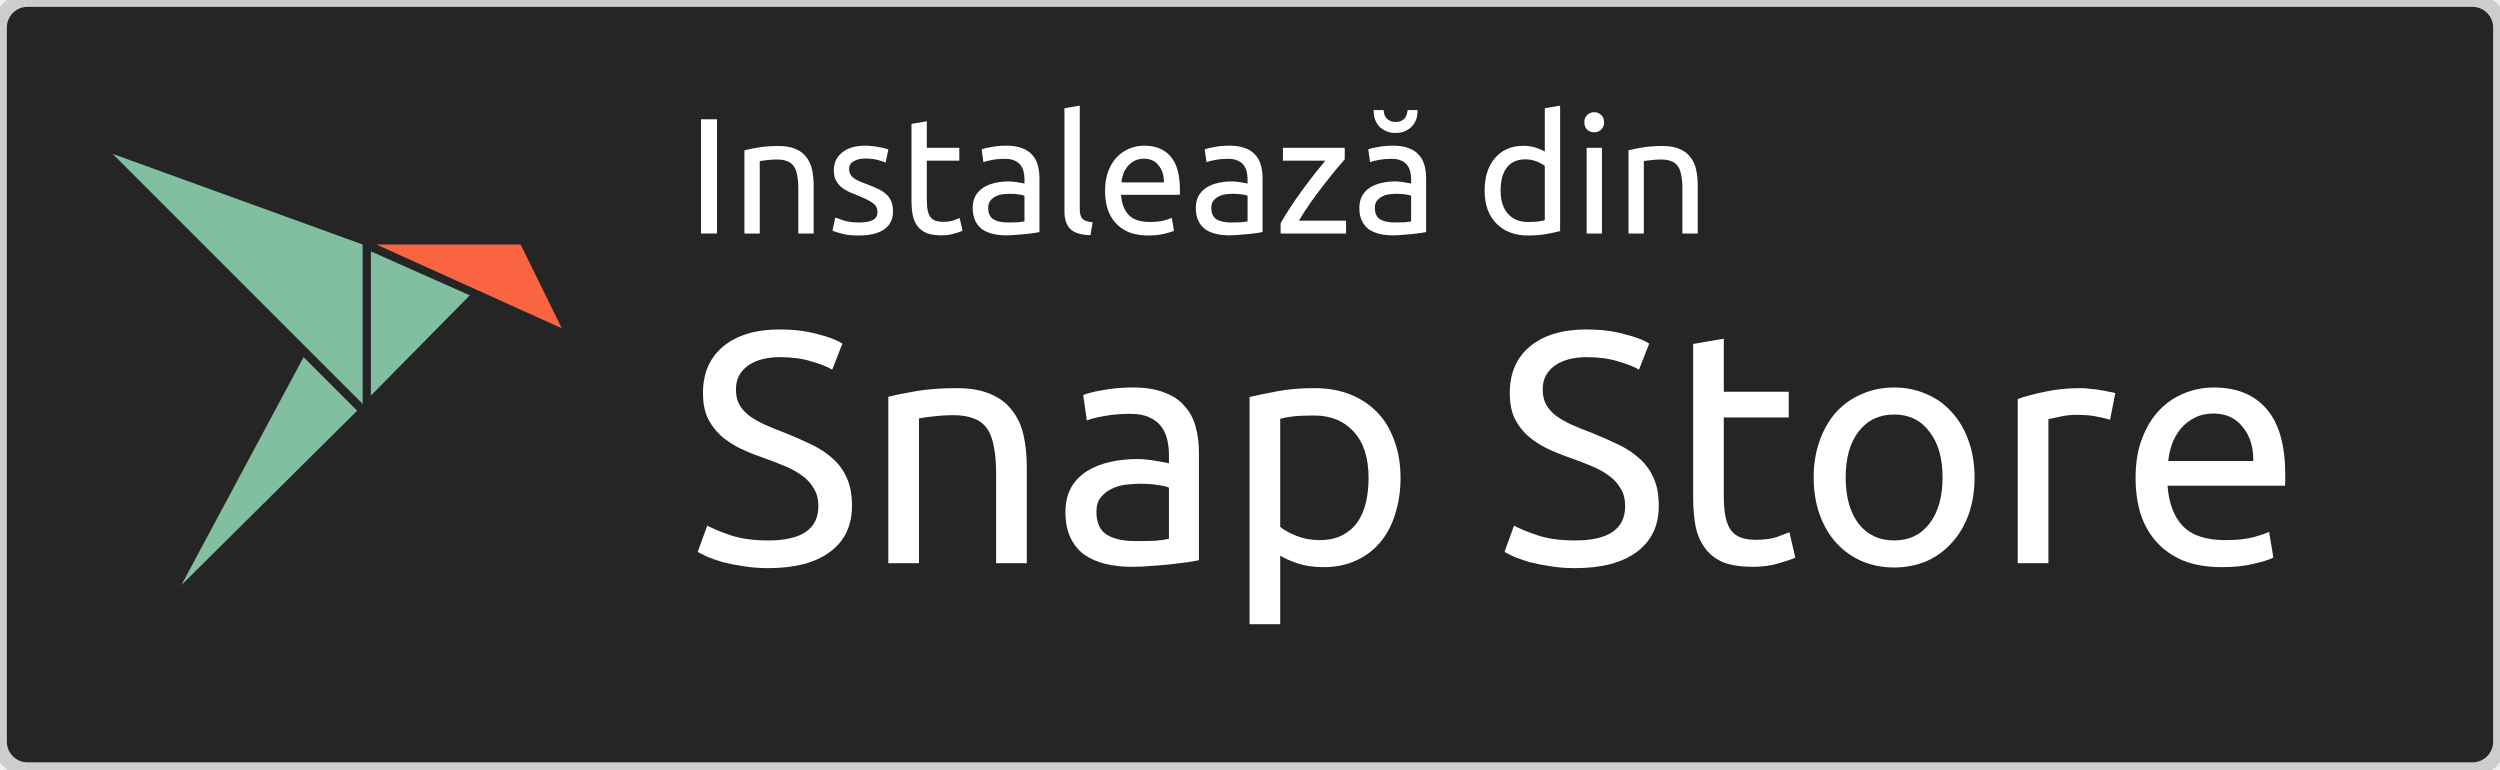
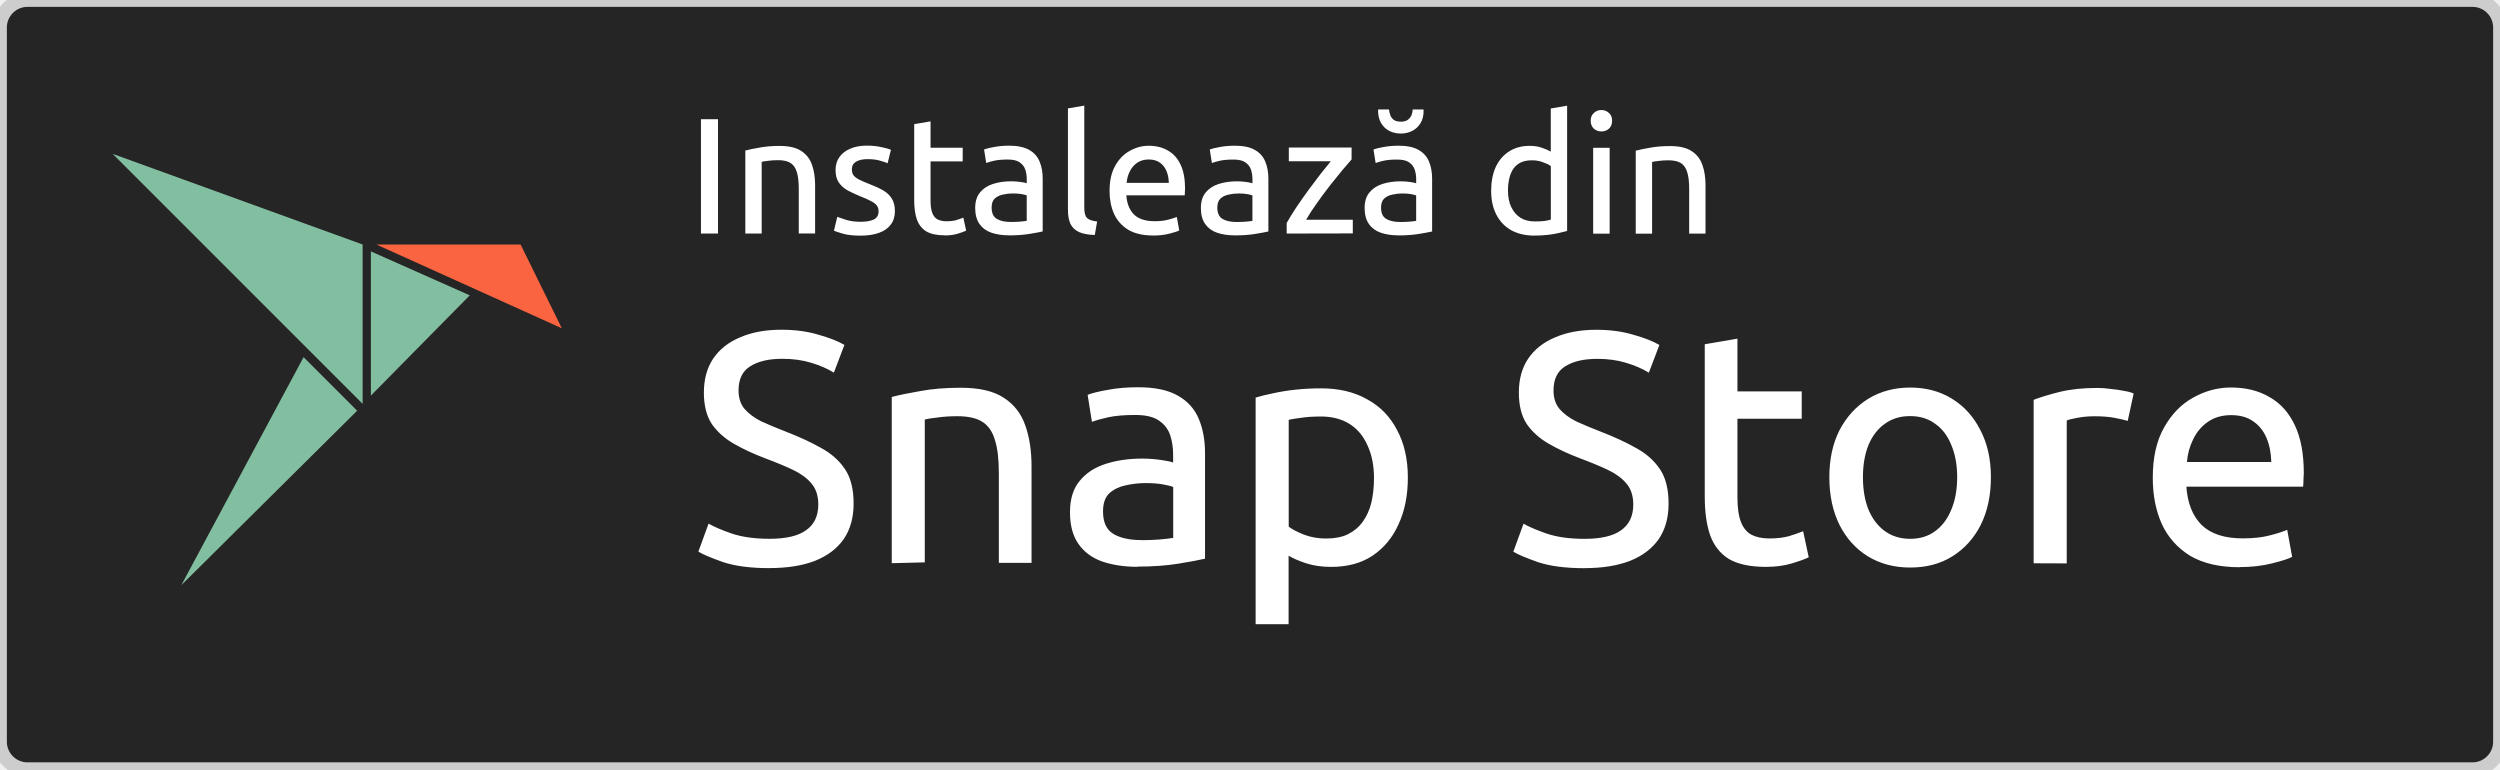
- <svg xmlns="http://www.w3.org/2000/svg" width="182" height="56" version="1.1" viewBox="0 0 182 56" xml:space="preserve">
-   <style type="text/css">.st3{fill:#fff}.st4{font-family:'Ubuntu'}</style>
-   <g id="Black-badge">
-     <path id="Rectangle-path" d="M2 0h178c1.1 0 2 .9 2 2v52c0 1.1-.9 2-2 2H2c-1.1 0-2-.9-2-2V2C0 .9.9 0 2 0z" clip-rule="evenodd" fill="#252525" fill-rule="evenodd" stroke="#cdcdcd" />
-     <g id="logo" transform="translate(8 11)">
-       <path id="body" d="M19 17.8V7.3l7.2 3.2-7.2 7.3zM5.2 31.6L14.1 15l3.9 3.9L5.2 31.6zM.2.2l18.2 6.6v11.6L.2.2z" fill="#82bea0" />
-       <path id="head" d="M29.9 6.8H19.4l13.5 6.1z" fill="#fa6441" />
-     </g>
-     <g class="st3 st4" transform="translate(50 17)" fill="#fff" aria-label="Instalează din">
-       <path d="m1.032-8.316h1.164v8.316h-1.164z" />
-       <path d="m4.194-6.06q0.384-0.096 1.02-0.204t1.464-0.108q0.744 0 1.236 0.216 0.492 0.204 0.78 0.588 0.3 0.372 0.42 0.9t0.12 1.164v3.504h-1.116v-3.264q0-0.576-0.084-0.984-0.072-0.408-0.252-0.66t-0.48-0.36q-0.3-0.12-0.744-0.12-0.18 0-0.372 0.012t-0.372 0.036q-0.168 0.012-0.312 0.036-0.132 0.024-0.192 0.036v5.268h-1.116z" />
-       <path d="m12.537-0.804q0.684 0 1.008-0.18 0.336-0.18 0.336-0.576 0-0.408-0.324-0.648t-1.068-0.54q-0.36-0.144-0.696-0.288-0.324-0.156-0.564-0.36t-0.384-0.492-0.144-0.708q0-0.828 0.612-1.308 0.612-0.492 1.668-0.492 0.264 0 0.528 0.036 0.264 0.024 0.492 0.072 0.228 0.036 0.396 0.084 0.18 0.048 0.276 0.084l-0.204 0.96q-0.18-0.096-0.564-0.192-0.384-0.108-0.924-0.108-0.468 0-0.816 0.192-0.348 0.18-0.348 0.576 0 0.204 0.072 0.36 0.084 0.156 0.24 0.288 0.168 0.12 0.408 0.228t0.576 0.228q0.444 0.168 0.792 0.336 0.348 0.156 0.588 0.372 0.252 0.216 0.384 0.528 0.132 0.3 0.132 0.744 0 0.864-0.648 1.308-0.636 0.444-1.824 0.444-0.828 0-1.296-0.144-0.468-0.132-0.636-0.204l0.204-0.96q0.192 0.072 0.612 0.216t1.116 0.144z" />
-       <path d="m17.473-6.24h2.364v0.936h-2.364v2.88q0 0.468 0.072 0.78 0.072 0.3 0.216 0.48 0.144 0.168 0.36 0.24t0.504 0.072q0.504 0 0.804-0.108 0.312-0.12 0.432-0.168l0.216 0.924q-0.168 0.084-0.588 0.204-0.42 0.132-0.96 0.132-0.636 0-1.056-0.156-0.408-0.168-0.66-0.492t-0.36-0.792q-0.096-0.48-0.096-1.104v-5.568l1.116-0.192z" />
-       <path d="m23.369-0.804q0.396 0 0.696-0.012 0.312-0.024 0.516-0.072v-1.86q-0.12-0.06-0.396-0.096-0.264-0.048-0.648-0.048-0.252 0-0.54 0.036-0.276 0.036-0.516 0.156-0.228 0.108-0.384 0.312-0.156 0.192-0.156 0.516 0 0.6 0.384 0.84 0.384 0.228 1.044 0.228zm-0.096-5.592q0.672 0 1.128 0.18 0.468 0.168 0.744 0.492 0.288 0.312 0.408 0.756 0.12 0.432 0.12 0.96v3.9q-0.144 0.024-0.408 0.072-0.252 0.036-0.576 0.072t-0.708 0.06q-0.372 0.036-0.744 0.036-0.528 0-0.972-0.108t-0.768-0.336q-0.324-0.24-0.504-0.624t-0.18-0.924q0-0.516 0.204-0.888 0.216-0.372 0.576-0.6t0.84-0.336 1.008-0.108q0.168 0 0.348 0.024 0.18 0.012 0.336 0.048 0.168 0.024 0.288 0.048t0.168 0.036v-0.312q0-0.276-0.06-0.54-0.06-0.276-0.216-0.48-0.156-0.216-0.432-0.336-0.264-0.132-0.696-0.132-0.552 0-0.972 0.084-0.408 0.072-0.612 0.156l-0.132-0.924q0.216-0.096 0.72-0.18 0.504-0.096 1.092-0.096z" />
-       <path d="m29.387 0.12q-1.032-0.024-1.464-0.444t-0.432-1.308v-7.488l1.116-0.192v7.5q0 0.276 0.048 0.456t0.156 0.288q0.108 0.108 0.288 0.168 0.18 0.048 0.444 0.084z" />
-       <path d="m30.448-3.108q0-0.828 0.24-1.44 0.24-0.624 0.636-1.032t0.912-0.612 1.056-0.204q1.26 0 1.932 0.792 0.672 0.78 0.672 2.388 0 0.072 0 0.192 0 0.108-0.012 0.204h-4.272q0.072 0.972 0.564 1.476 0.492 0.504 1.536 0.504 0.588 0 0.984-0.096 0.408-0.108 0.612-0.204l0.156 0.936q-0.204 0.108-0.72 0.228-0.504 0.12-1.152 0.12-0.816 0-1.416-0.24-0.588-0.252-0.972-0.684-0.384-0.432-0.576-1.02-0.18-0.6-0.18-1.308zm4.284-0.612q0.012-0.756-0.384-1.236-0.384-0.492-1.068-0.492-0.384 0-0.684 0.156-0.288 0.144-0.492 0.384-0.204 0.24-0.324 0.552-0.108 0.312-0.144 0.636z" />
-       <path d="m39.611-0.804q0.396 0 0.696-0.012 0.312-0.024 0.516-0.072v-1.86q-0.12-0.06-0.396-0.096-0.264-0.048-0.648-0.048-0.252 0-0.54 0.036-0.276 0.036-0.516 0.156-0.228 0.108-0.384 0.312-0.156 0.192-0.156 0.516 0 0.6 0.384 0.84 0.384 0.228 1.044 0.228zm-0.096-5.592q0.672 0 1.128 0.18 0.468 0.168 0.744 0.492 0.288 0.312 0.408 0.756 0.12 0.432 0.12 0.96v3.9q-0.144 0.024-0.408 0.072-0.252 0.036-0.576 0.072t-0.708 0.06q-0.372 0.036-0.744 0.036-0.528 0-0.972-0.108-0.444-0.108-0.768-0.336-0.324-0.24-0.504-0.624t-0.18-0.924q0-0.516 0.204-0.888 0.216-0.372 0.576-0.6t0.84-0.336q0.48-0.108 1.008-0.108 0.168 0 0.348 0.024 0.18 0.012 0.336 0.048 0.168 0.024 0.288 0.048 0.12 0.024 0.168 0.036v-0.312q0-0.276-0.06-0.54-0.06-0.276-0.216-0.48-0.156-0.216-0.432-0.336-0.264-0.132-0.696-0.132-0.552 0-0.972 0.084-0.408 0.072-0.612 0.156l-0.132-0.924q0.216-0.096 0.72-0.18 0.504-0.096 1.092-0.096z" />
-       <path d="m47.897-5.4q-0.252 0.276-0.672 0.78-0.408 0.504-0.888 1.116-0.468 0.612-0.948 1.284-0.468 0.672-0.828 1.284h3.432v0.936h-4.764v-0.744q0.288-0.528 0.708-1.164t0.876-1.26q0.468-0.636 0.9-1.188 0.444-0.564 0.768-0.948h-3.084v-0.936h4.5z" />
-       <path d="m51.517-0.804q0.396 0 0.696-0.012 0.312-0.024 0.516-0.072v-1.86q-0.12-0.06-0.396-0.096-0.264-0.048-0.648-0.048-0.252 0-0.54 0.036-0.276 0.036-0.516 0.156-0.228 0.108-0.384 0.312-0.156 0.192-0.156 0.516 0 0.6 0.384 0.84 0.384 0.228 1.044 0.228zm-0.096-5.592q0.672 0 1.128 0.18 0.468 0.168 0.744 0.492 0.288 0.312 0.408 0.756 0.12 0.432 0.12 0.96v3.9q-0.144 0.024-0.408 0.072-0.252 0.036-0.576 0.072t-0.708 0.06q-0.372 0.036-0.744 0.036-0.528 0-0.972-0.108-0.444-0.108-0.768-0.336-0.324-0.24-0.504-0.624t-0.18-0.924q0-0.516 0.204-0.888 0.216-0.372 0.576-0.6t0.84-0.336q0.48-0.108 1.008-0.108 0.168 0 0.348 0.024 0.18 0.012 0.336 0.048 0.168 0.024 0.288 0.048 0.12 0.024 0.168 0.036v-0.312q0-0.276-0.06-0.54-0.06-0.276-0.216-0.48-0.156-0.216-0.432-0.336-0.264-0.132-0.696-0.132-0.552 0-0.972 0.084-0.408 0.072-0.612 0.156l-0.132-0.924q0.216-0.096 0.72-0.18 0.504-0.096 1.092-0.096zm0.18-0.924q-0.336 0-0.636-0.108-0.288-0.12-0.516-0.324-0.216-0.216-0.336-0.528-0.12-0.312-0.108-0.708h0.72q0.012 0.132 0.048 0.288 0.048 0.156 0.144 0.288 0.096 0.12 0.264 0.204 0.168 0.084 0.42 0.084t0.42-0.084 0.264-0.204q0.096-0.132 0.132-0.288 0.048-0.156 0.06-0.288h0.72q0.012 0.396-0.108 0.708-0.12 0.312-0.348 0.528-0.216 0.204-0.516 0.324-0.288 0.108-0.624 0.108z" />
-       <path d="m62.461-4.92q-0.204-0.168-0.588-0.324t-0.84-0.156q-0.48 0-0.828 0.18-0.336 0.168-0.552 0.48-0.216 0.3-0.312 0.72t-0.096 0.9q0 1.092 0.54 1.692 0.54 0.588 1.44 0.588 0.456 0 0.756-0.036 0.312-0.048 0.48-0.096zm0-4.2 1.116-0.192v9.132q-0.384 0.108-0.984 0.216t-1.38 0.108q-0.72 0-1.296-0.228t-0.984-0.648-0.636-1.02q-0.216-0.612-0.216-1.368 0-0.72 0.18-1.32 0.192-0.6 0.552-1.032t0.876-0.672q0.528-0.24 1.2-0.24 0.54 0 0.948 0.144 0.42 0.144 0.624 0.276z" />
-       <path d="m66.623 0h-1.116v-6.24h1.116zm-0.564-7.368q-0.3 0-0.516-0.192-0.204-0.204-0.204-0.54t0.204-0.528q0.216-0.204 0.516-0.204t0.504 0.204q0.216 0.192 0.216 0.528t-0.216 0.54q-0.204 0.192-0.504 0.192z" />
-       <path d="m68.554-6.06q0.384-0.096 1.02-0.204t1.464-0.108q0.744 0 1.236 0.216 0.492 0.204 0.78 0.588 0.3 0.372 0.42 0.9t0.12 1.164v3.504h-1.116v-3.264q0-0.576-0.084-0.984-0.072-0.408-0.252-0.66t-0.48-0.36q-0.3-0.12-0.744-0.12-0.18 0-0.372 0.012t-0.372 0.036q-0.168 0.012-0.312 0.036-0.132 0.024-0.192 0.036v5.268h-1.116z" />
-     </g>
-     <g class="st3 st4" transform="translate(50 41)" fill="#fff" aria-label="Snap Store">
-       <path d="m5.928-1.656q3.648 0 3.648-2.496 0-0.768-0.336-1.296-0.312-0.552-0.864-0.936-0.552-0.408-1.272-0.696-0.696-0.288-1.488-0.576-0.912-0.312-1.728-0.696-0.816-0.408-1.416-0.936-0.6-0.552-0.96-1.296-0.336-0.744-0.336-1.8 0-2.184 1.488-3.408t4.104-1.224q1.512 0 2.736 0.336 1.248 0.312 1.824 0.696l-0.744 1.896q-0.504-0.312-1.512-0.6-0.984-0.312-2.304-0.312-0.672 0-1.248 0.144t-1.008 0.432-0.696 0.744q-0.24 0.432-0.24 1.032 0 0.672 0.264 1.128t0.744 0.816q0.48 0.336 1.104 0.624 0.648 0.288 1.416 0.576 1.08 0.432 1.968 0.864 0.912 0.432 1.56 1.032 0.672 0.6 1.032 1.44 0.36 0.816 0.36 1.992 0 2.184-1.608 3.36-1.584 1.176-4.488 1.176-0.984 0-1.824-0.144-0.816-0.12-1.464-0.288-0.648-0.192-1.128-0.384-0.456-0.216-0.72-0.36l0.696-1.92q0.552 0.312 1.68 0.696t2.76 0.384z" />
-       <path d="m14.67-12.12q0.768-0.192 2.04-0.408t2.928-0.216q1.488 0 2.472 0.432 0.984 0.408 1.56 1.176 0.6 0.744 0.84 1.8t0.24 2.328v7.008h-2.232v-6.528q0-1.152-0.168-1.968-0.144-0.816-0.504-1.32t-0.96-0.72q-0.6-0.24-1.488-0.24-0.36 0-0.744 0.024t-0.744 0.072q-0.336 0.024-0.624 0.072-0.264 0.048-0.384 0.072v10.536h-2.232z" />
-       <path d="m32.675-1.608q0.792 0 1.392-0.024 0.624-0.048 1.032-0.144v-3.72q-0.24-0.12-0.792-0.192-0.528-0.096-1.296-0.096-0.504 0-1.08 0.072-0.552 0.072-1.032 0.312-0.456 0.216-0.768 0.624-0.312 0.384-0.312 1.032 0 1.2 0.768 1.68 0.768 0.456 2.088 0.456zm-0.192-11.184q1.344 0 2.256 0.36 0.936 0.336 1.488 0.984 0.576 0.624 0.816 1.512 0.24 0.864 0.24 1.92v7.8q-0.288 0.048-0.816 0.144-0.504 0.072-1.152 0.144t-1.416 0.12q-0.744 0.072-1.488 0.072-1.056 0-1.944-0.216t-1.536-0.672q-0.648-0.48-1.008-1.248t-0.36-1.848q0-1.032 0.408-1.776 0.432-0.744 1.152-1.2t1.68-0.672 2.016-0.216q0.336 0 0.696 0.048 0.36 0.024 0.672 0.096 0.336 0.048 0.576 0.096t0.336 0.072v-0.624q0-0.552-0.12-1.08-0.12-0.552-0.432-0.96-0.312-0.432-0.864-0.672-0.528-0.264-1.392-0.264-1.104 0-1.944 0.168-0.816 0.144-1.224 0.312l-0.264-1.848q0.432-0.192 1.44-0.36 1.008-0.192 2.184-0.192z" />
-       <path d="m49.631-6.216q0-2.184-1.08-3.36t-2.88-1.176q-1.008 0-1.584 0.072-0.552 0.072-0.888 0.168v7.872q0.408 0.336 1.176 0.648t1.68 0.312q0.96 0 1.632-0.336 0.696-0.36 1.128-0.96 0.432-0.624 0.624-1.44 0.192-0.84 0.192-1.8zm2.328 0q0 1.416-0.384 2.616-0.36 1.2-1.08 2.064t-1.776 1.344q-1.032 0.48-2.376 0.48-1.08 0-1.92-0.288-0.816-0.288-1.224-0.552v4.992h-2.232v-16.536q0.792-0.192 1.968-0.408 1.2-0.24 2.76-0.24 1.44 0 2.592 0.456t1.968 1.296 1.248 2.064q0.456 1.2 0.456 2.712z" />
-       <path d="m64.662-1.656q3.648 0 3.648-2.496 0-0.768-0.336-1.296-0.312-0.552-0.864-0.936-0.552-0.408-1.272-0.696-0.696-0.288-1.488-0.576-0.912-0.312-1.728-0.696-0.816-0.408-1.416-0.936-0.6-0.552-0.96-1.296-0.336-0.744-0.336-1.8 0-2.184 1.488-3.408t4.104-1.224q1.512 0 2.736 0.336 1.248 0.312 1.824 0.696l-0.744 1.896q-0.504-0.312-1.512-0.6-0.984-0.312-2.304-0.312-0.672 0-1.248 0.144t-1.008 0.432-0.696 0.744q-0.24 0.432-0.24 1.032 0 0.672 0.264 1.128t0.744 0.816q0.48 0.336 1.104 0.624 0.648 0.288 1.416 0.576 1.08 0.432 1.968 0.864 0.912 0.432 1.56 1.032 0.672 0.6 1.032 1.44 0.36 0.816 0.36 1.992 0 2.184-1.608 3.36-1.584 1.176-4.488 1.176-0.984 0-1.824-0.144-0.816-0.12-1.464-0.288-0.648-0.192-1.128-0.384-0.456-0.216-0.72-0.36l0.696-1.92q0.552 0.312 1.68 0.696t2.76 0.384z" />
-       <path d="m75.492-12.48h4.728v1.872h-4.728v5.76q0 0.936 0.144 1.56 0.144 0.6 0.432 0.96 0.288 0.336 0.72 0.48t1.008 0.144q1.008 0 1.608-0.216 0.624-0.24 0.864-0.336l0.432 1.848q-0.336 0.168-1.176 0.408-0.84 0.264-1.92 0.264-1.272 0-2.112-0.312-0.816-0.336-1.32-0.984t-0.72-1.584q-0.192-0.96-0.192-2.208v-11.136l2.232-0.384z" />
-       <path d="m93.748-6.24q0 1.488-0.432 2.688t-1.224 2.064q-0.768 0.864-1.848 1.344-1.08 0.456-2.352 0.456t-2.352-0.456q-1.08-0.48-1.872-1.344-0.768-0.864-1.2-2.064t-0.432-2.688q0-1.464 0.432-2.664 0.432-1.224 1.2-2.088 0.792-0.864 1.872-1.32 1.08-0.48 2.352-0.48t2.352 0.48q1.08 0.456 1.848 1.32 0.792 0.864 1.224 2.088 0.432 1.2 0.432 2.664zm-2.328 0q0-2.112-0.96-3.336-0.936-1.248-2.568-1.248t-2.592 1.248q-0.936 1.224-0.936 3.336t0.936 3.36q0.96 1.224 2.592 1.224t2.568-1.224q0.96-1.248 0.96-3.36z" />
-       <path d="m101.5-12.744q0.288 0 0.648 0.048 0.384 0.024 0.744 0.096 0.36 0.048 0.648 0.12 0.312 0.048 0.456 0.096l-0.384 1.944q-0.264-0.096-0.888-0.216-0.6-0.144-1.56-0.144-0.624 0-1.248 0.144-0.6 0.12-0.792 0.168v10.488h-2.232v-11.952q0.792-0.288 1.968-0.528 1.176-0.264 2.64-0.264z" />
-       <path d="m105.47-6.216q0-1.656 0.48-2.88 0.48-1.248 1.272-2.064t1.824-1.224 2.112-0.408q2.52 0 3.864 1.584 1.344 1.56 1.344 4.776 0 0.144 0 0.384 0 0.216-0.024 0.408h-8.544q0.144 1.944 1.128 2.952t3.072 1.008q1.176 0 1.968-0.192 0.816-0.216 1.224-0.408l0.312 1.872q-0.408 0.216-1.44 0.456-1.008 0.24-2.304 0.24-1.632 0-2.832-0.48-1.176-0.504-1.944-1.368t-1.152-2.04q-0.36-1.2-0.36-2.616zm8.568-1.224q0.024-1.512-0.768-2.472-0.768-0.984-2.136-0.984-0.768 0-1.368 0.312-0.576 0.288-0.984 0.768t-0.648 1.104q-0.216 0.624-0.288 1.272z" />
+ <svg xmlns="http://www.w3.org/2000/svg" id="a" enable-background="new 0 0 182 56" version="1.1" viewBox="0 0 182 56">
+   <style id="b" type="text/css">.st0 {
+             fill-rule: evenodd;
+             clip-rule: evenodd;
+             fill: #252525;
+             stroke: #CDCDCD;
+         }
+ 
+         .st1 {
+             fill: #82BEA0;
+         }
+ 
+         .st2 {
+             fill: #FA6441;
+         }
+ 
+         .st3 {
+             fill: #FFFFFF;
+         }
+ 
+         .st4 {
+             font-family: 'Ubuntu';
+         }
+ 
+         .st5 {
+             font-size: 12px;
+             font-weight: 500;
+         }
+ 
+         .st6 {
+             font-size: 24px;
+             font-weight: 500;
+         }</style>
+   <g id="e">
+     <g id="f">
+       <path id="g" class="st0" d="M2,0h178c1.1,0,2,0.9,2,2v52c0,1.1-0.9,2-2,2H2c-1.1,0-2-0.9-2-2V2C0,0.9,0.9,0,2,0z" />
+       <g id="h" transform="translate(8 11)">
+         <path id="i" class="st1" d="M19,17.8V7.3l7.2,3.2L19,17.8z M5.2,31.6L14.1,15l3.9,3.9L5.2,31.6z M0.2,0.2l18.2,6.6v11.6     L0.2,0.2z" />
+         <polygon id="j" class="st2" points="29.9 6.8 19.4 6.8 32.9 12.9" />
+       </g>
+       <path id="k" class="st3 st4 st5" transform="translate(50,17)" d="m1.03 0v-8.32h1.24v8.32zm3.23 0v-6.04q0.408-0.108 1.04-0.216 0.636-0.12 1.46-0.12 1.01 0 1.56 0.36 0.564 0.36 0.792 1.01 0.228 0.636 0.228 1.5v3.5h-1.19v-3.26q0-0.768-0.144-1.21-0.132-0.456-0.456-0.66t-0.912-0.204q-0.396 0-0.732 0.048-0.324 0.036-0.456 0.072v5.22zm8.41 0.156q-0.816 0-1.31-0.144-0.48-0.144-0.648-0.216l0.24-1.01q0.24 0.084 0.672 0.228 0.432 0.132 1.04 0.132t0.948-0.168q0.348-0.168 0.348-0.6 0-0.264-0.144-0.432-0.132-0.168-0.42-0.312-0.288-0.156-0.78-0.348-0.492-0.204-0.9-0.42-0.408-0.228-0.648-0.576t-0.24-0.912q0-0.54 0.276-0.936t0.78-0.612q0.516-0.228 1.21-0.228 0.612 0 1.07 0.108 0.468 0.096 0.696 0.192l-0.24 0.984q-0.204-0.096-0.564-0.192-0.348-0.108-0.924-0.108-0.48 0-0.804 0.18-0.312 0.18-0.312 0.564 0 0.264 0.12 0.432 0.132 0.168 0.408 0.312t0.72 0.312q0.6 0.228 1.02 0.468t0.636 0.6q0.228 0.348 0.228 0.912 0 0.588-0.3 0.984-0.288 0.396-0.852 0.6-0.552 0.204-1.33 0.204zm6.1-0.024q-0.852 0-1.34-0.288-0.48-0.3-0.684-0.876-0.192-0.576-0.192-1.39v-5.54l1.19-0.204v1.92h2.34v0.996h-2.34v2.87q0 0.564 0.132 0.9 0.132 0.324 0.384 0.456 0.264 0.132 0.648 0.132 0.408 0 0.708-0.084 0.312-0.096 0.516-0.18l0.204 0.948q-0.228 0.108-0.636 0.228t-0.924 0.12zm4.68 0q-0.72 0-1.28-0.192-0.552-0.192-0.864-0.636t-0.312-1.16q0-0.708 0.348-1.13 0.348-0.432 0.948-0.624t1.33-0.192q0.336 0 0.672 0.048 0.348 0.048 0.456 0.096v-0.288q0-0.384-0.108-0.708t-0.408-0.528q-0.288-0.204-0.864-0.204-0.6 0-0.984 0.084-0.372 0.084-0.588 0.168l-0.156-0.984q0.24-0.096 0.732-0.18 0.492-0.096 1.1-0.096 0.912 0 1.44 0.3 0.54 0.3 0.768 0.852 0.228 0.54 0.228 1.25v3.84q-0.3 0.072-0.96 0.18t-1.5 0.108zm0.12-0.972q0.372 0 0.672-0.024 0.312-0.024 0.504-0.06v-1.85q-0.108-0.048-0.372-0.096t-0.636-0.048-0.732 0.084q-0.348 0.072-0.588 0.288-0.228 0.216-0.228 0.66 0 0.588 0.372 0.816t1.01 0.228zm6.13 0.948q-0.72-0.024-1.15-0.216-0.432-0.204-0.624-0.6-0.18-0.396-0.18-1.02v-7.38l1.19-0.204v7.43q0 0.54 0.192 0.744 0.204 0.204 0.744 0.264zm4.24 0.036q-1.1 0-1.81-0.42-0.696-0.432-1.03-1.16-0.324-0.732-0.324-1.67 0-1.1 0.408-1.82 0.408-0.732 1.06-1.09 0.66-0.372 1.38-0.372 0.816 0 1.4 0.348 0.6 0.336 0.924 1.03 0.324 0.684 0.324 1.74 0 0.108-0.012 0.24 0 0.132-0.012 0.252h-4.25q0.06 0.888 0.552 1.39 0.504 0.492 1.5 0.492 0.576 0 0.984-0.108 0.42-0.108 0.636-0.204l0.18 0.984q-0.204 0.108-0.744 0.24-0.528 0.132-1.16 0.132zm-1.92-3.83h3.07q-0.012-0.504-0.18-0.888t-0.492-0.6q-0.312-0.216-0.792-0.216-0.492 0-0.84 0.24t-0.54 0.636q-0.192 0.384-0.228 0.828zm7.86 3.82q-0.72 0-1.28-0.192-0.552-0.192-0.864-0.636t-0.312-1.16q0-0.708 0.348-1.13 0.348-0.432 0.948-0.624t1.33-0.192q0.336 0 0.672 0.048 0.348 0.048 0.456 0.096v-0.288q0-0.384-0.108-0.708t-0.408-0.528q-0.288-0.204-0.864-0.204-0.6 0-0.984 0.084-0.372 0.084-0.588 0.168l-0.156-0.984q0.24-0.096 0.732-0.18 0.492-0.096 1.1-0.096 0.912 0 1.44 0.3 0.54 0.3 0.768 0.852 0.228 0.54 0.228 1.25v3.84q-0.3 0.072-0.96 0.18t-1.5 0.108zm0.12-0.972q0.372 0 0.672-0.024 0.312-0.024 0.504-0.06v-1.85q-0.108-0.048-0.372-0.096t-0.636-0.048-0.732 0.084q-0.348 0.072-0.588 0.288-0.228 0.216-0.228 0.66 0 0.588 0.372 0.816t1.01 0.228zm3.67 0.84v-0.768q0.288-0.516 0.696-1.13 0.42-0.624 0.876-1.25 0.468-0.636 0.888-1.18 0.432-0.552 0.756-0.936h-3.06v-0.996h4.57v0.864q-0.252 0.276-0.672 0.78-0.408 0.492-0.888 1.1-0.468 0.6-0.936 1.26-0.468 0.648-0.816 1.25h3.4v0.996zm8.13 0.132q-0.72 0-1.28-0.192-0.552-0.192-0.864-0.636t-0.312-1.16q0-0.708 0.348-1.13 0.348-0.432 0.948-0.624t1.33-0.192q0.336 0 0.672 0.048 0.348 0.048 0.456 0.096v-0.288q0-0.384-0.108-0.708t-0.408-0.528q-0.288-0.204-0.864-0.204-0.6 0-0.984 0.084-0.372 0.084-0.588 0.168l-0.156-0.984q0.24-0.096 0.732-0.18 0.492-0.096 1.1-0.096 0.912 0 1.44 0.3 0.54 0.3 0.768 0.852 0.228 0.54 0.228 1.25v3.84q-0.3 0.072-0.96 0.18t-1.5 0.108zm0.12-0.972q0.372 0 0.672-0.024 0.312-0.024 0.504-0.06v-1.85q-0.108-0.048-0.372-0.096t-0.636-0.048-0.732 0.084q-0.348 0.072-0.588 0.288-0.228 0.216-0.228 0.66 0 0.588 0.372 0.816t1.01 0.228zm0.06-6.44q-0.456 0-0.84-0.192-0.372-0.192-0.6-0.576-0.228-0.396-0.216-0.984h0.792q0.024 0.192 0.096 0.408 0.072 0.204 0.252 0.348 0.192 0.132 0.516 0.132t0.504-0.132q0.192-0.144 0.276-0.348 0.084-0.216 0.084-0.408h0.792q0.024 0.588-0.216 0.984-0.228 0.384-0.612 0.576-0.372 0.192-0.828 0.192zm9.72 7.43q-0.96 0-1.67-0.384-0.708-0.396-1.09-1.13t-0.384-1.74q0-0.984 0.324-1.72 0.336-0.732 0.96-1.14 0.636-0.42 1.52-0.42 0.516 0 0.9 0.144 0.396 0.132 0.636 0.276v-3.14l1.19-0.204v9.12q-0.264 0.072-0.636 0.156-0.36 0.084-0.804 0.132t-0.948 0.048zm0.012-1.03q0.432 0 0.732-0.036 0.3-0.048 0.456-0.096v-3.9q-0.192-0.144-0.564-0.276-0.372-0.144-0.816-0.144-0.468 0-0.804 0.156-0.324 0.156-0.54 0.456-0.204 0.3-0.3 0.708-0.096 0.396-0.096 0.876 0 0.708 0.24 1.21t0.672 0.78q0.432 0.264 1.02 0.264zm4.27 0.888v-6.25h1.2v6.25zm0.6-7.44q-0.324 0-0.552-0.204-0.228-0.216-0.228-0.576t0.228-0.564q0.228-0.216 0.552-0.216t0.552 0.216q0.228 0.204 0.228 0.564t-0.228 0.576q-0.228 0.204-0.552 0.204zm2.5 7.44v-6.04q0.408-0.108 1.04-0.216 0.636-0.12 1.46-0.12 1.01 0 1.56 0.36 0.564 0.36 0.792 1.01 0.228 0.636 0.228 1.5v3.5h-1.19v-3.26q0-0.768-0.144-1.21-0.132-0.456-0.456-0.66t-0.912-0.204q-0.396 0-0.732 0.048-0.324 0.036-0.456 0.072v5.22z" fill="#fff" aria-label="Instalează din" />
+       <path id="l" class="st3 st4 st6" transform="translate(50,41)" d="m6.02 0.36q-2.04 0-3.36-0.432-1.3-0.456-1.82-0.768l0.744-2.04q0.576 0.336 1.68 0.72 1.13 0.384 2.76 0.384 1.8 0 2.66-0.624 0.888-0.624 0.888-1.87 0-0.96-0.504-1.54-0.48-0.576-1.34-0.984t-2.02-0.84q-1.27-0.48-2.28-1.06t-1.61-1.44q-0.576-0.888-0.576-2.28 0-1.46 0.672-2.47 0.696-1.03 1.97-1.56 1.27-0.552 3-0.552 1.49 0 2.69 0.36 1.2 0.336 1.9 0.744l-0.768 2.02q-0.696-0.432-1.66-0.72-0.936-0.288-2.09-0.288-1.49 0-2.35 0.552-0.84 0.528-0.84 1.75 0 0.816 0.432 1.34 0.456 0.528 1.22 0.912 0.792 0.36 1.78 0.744 1.49 0.576 2.59 1.2 1.1 0.6 1.73 1.54t0.624 2.52q0 1.51-0.72 2.57-0.72 1.03-2.09 1.58-1.37 0.528-3.31 0.528zm8.9-0.36v-12.1q0.816-0.216 2.09-0.432 1.27-0.24 2.93-0.24 2.02 0 3.12 0.72 1.13 0.72 1.58 2.02 0.456 1.27 0.456 3v7.01h-2.38v-6.53q0-1.54-0.288-2.42-0.264-0.912-0.912-1.32t-1.82-0.408q-0.792 0-1.46 0.096-0.648 0.072-0.912 0.144v10.4zm17.9 0.264q-1.44 0-2.57-0.384-1.1-0.384-1.73-1.27t-0.624-2.33q0-1.42 0.696-2.26 0.696-0.864 1.9-1.25t2.66-0.384q0.672 0 1.34 0.096 0.696 0.096 0.912 0.192v-0.576q0-0.768-0.216-1.42t-0.816-1.06q-0.576-0.408-1.73-0.408-1.2 0-1.97 0.168-0.744 0.168-1.18 0.336l-0.312-1.97q0.48-0.192 1.46-0.36 0.984-0.192 2.21-0.192 1.82 0 2.88 0.6 1.08 0.6 1.54 1.7 0.456 1.08 0.456 2.5v7.68q-0.6 0.144-1.92 0.36t-3 0.216zm0.24-1.94q0.744 0 1.34-0.048 0.624-0.048 1.01-0.12v-3.7q-0.216-0.096-0.744-0.192t-1.27-0.096-1.46 0.168q-0.696 0.144-1.18 0.576-0.456 0.432-0.456 1.32 0 1.18 0.744 1.63t2.02 0.456zm8.35 6.12v-16.5q0.552-0.168 1.27-0.312 0.744-0.168 1.63-0.264t1.87-0.096q1.94 0 3.34 0.792 1.42 0.768 2.18 2.23 0.792 1.46 0.792 3.48 0 1.92-0.672 3.38-0.648 1.46-1.9 2.3-1.22 0.816-3.02 0.816-1.01 0-1.82-0.264-0.792-0.264-1.27-0.552v4.99zm5.14-6.24q0.936 0 1.58-0.312 0.672-0.336 1.08-0.912 0.432-0.6 0.624-1.39 0.192-0.816 0.192-1.78 0-1.39-0.48-2.4-0.456-1.03-1.32-1.56t-2.06-0.528q-0.864 0-1.46 0.096-0.576 0.072-0.888 0.144v7.78q0.384 0.288 1.1 0.576 0.744 0.288 1.63 0.288zm18.8 2.16q-2.04 0-3.36-0.432-1.3-0.456-1.82-0.768l0.744-2.04q0.576 0.336 1.68 0.72 1.13 0.384 2.76 0.384 1.8 0 2.66-0.624 0.888-0.624 0.888-1.87 0-0.96-0.504-1.54-0.48-0.576-1.34-0.984t-2.02-0.84q-1.27-0.48-2.28-1.06t-1.61-1.44q-0.576-0.888-0.576-2.28 0-1.46 0.672-2.47 0.696-1.03 1.97-1.56 1.27-0.552 3-0.552 1.49 0 2.69 0.36 1.2 0.336 1.9 0.744l-0.768 2.02q-0.696-0.432-1.66-0.72-0.936-0.288-2.09-0.288-1.49 0-2.35 0.552-0.84 0.528-0.84 1.75 0 0.816 0.432 1.34 0.456 0.528 1.22 0.912 0.792 0.36 1.78 0.744 1.49 0.576 2.59 1.2 1.1 0.6 1.73 1.54t0.624 2.52q0 1.51-0.72 2.57-0.72 1.03-2.09 1.58-1.37 0.528-3.31 0.528zm13.2-0.096q-1.7 0-2.69-0.576-0.96-0.6-1.37-1.75-0.384-1.15-0.384-2.78v-11.1l2.38-0.408v3.84h4.68v1.99h-4.68v5.74q0 1.13 0.264 1.8 0.264 0.648 0.768 0.912 0.528 0.264 1.3 0.264 0.816 0 1.42-0.168 0.624-0.192 1.03-0.36l0.408 1.9q-0.456 0.216-1.27 0.456t-1.85 0.24zm10.5 0.048q-1.73 0-3.07-0.816-1.32-0.816-2.06-2.28-0.744-1.49-0.744-3.48 0-1.97 0.744-3.43 0.768-1.46 2.09-2.28 1.34-0.816 3.05-0.816 1.73 0 3.05 0.816t2.06 2.28q0.768 1.46 0.768 3.43 0 1.99-0.744 3.48-0.744 1.46-2.06 2.28-1.3 0.816-3.07 0.816zm0-2.09q1.08 0 1.82-0.552 0.768-0.552 1.18-1.56 0.432-1.01 0.432-2.38 0-1.34-0.432-2.35-0.408-1.01-1.18-1.54-0.744-0.552-1.82-0.552-1.06 0-1.82 0.552-0.768 0.528-1.2 1.54-0.408 1.01-0.408 2.35 0 1.37 0.408 2.38 0.432 1.01 1.2 1.56t1.82 0.552zm9 1.78v-11.9q0.744-0.288 1.9-0.576 1.18-0.288 2.74-0.288 0.456 0 0.96 0.072 0.528 0.048 0.984 0.144 0.456 0.072 0.696 0.192l-0.432 1.99q-0.312-0.096-0.936-0.216-0.6-0.12-1.46-0.12-0.72 0-1.3 0.12-0.552 0.096-0.744 0.192v10.4zm15 0.288q-2.21 0-3.62-0.84-1.39-0.864-2.06-2.33-0.648-1.46-0.648-3.34 0-2.21 0.816-3.65 0.816-1.46 2.11-2.18 1.32-0.744 2.76-0.744 1.63 0 2.81 0.696 1.2 0.672 1.85 2.06 0.648 1.37 0.648 3.48 0 0.216-0.024 0.48 0 0.264-0.024 0.504h-8.5q0.12 1.78 1.1 2.78 1.01 0.984 3 0.984 1.15 0 1.97-0.216 0.84-0.216 1.27-0.408l0.36 1.97q-0.408 0.216-1.49 0.48-1.06 0.264-2.33 0.264zm-3.84-7.66h6.14q-0.024-1.01-0.36-1.78t-0.984-1.2q-0.624-0.432-1.58-0.432-0.984 0-1.68 0.48t-1.08 1.27q-0.384 0.768-0.456 1.66z" fill="#fff" aria-label="Snap Store" />
    </g>
  </g>
</svg>
